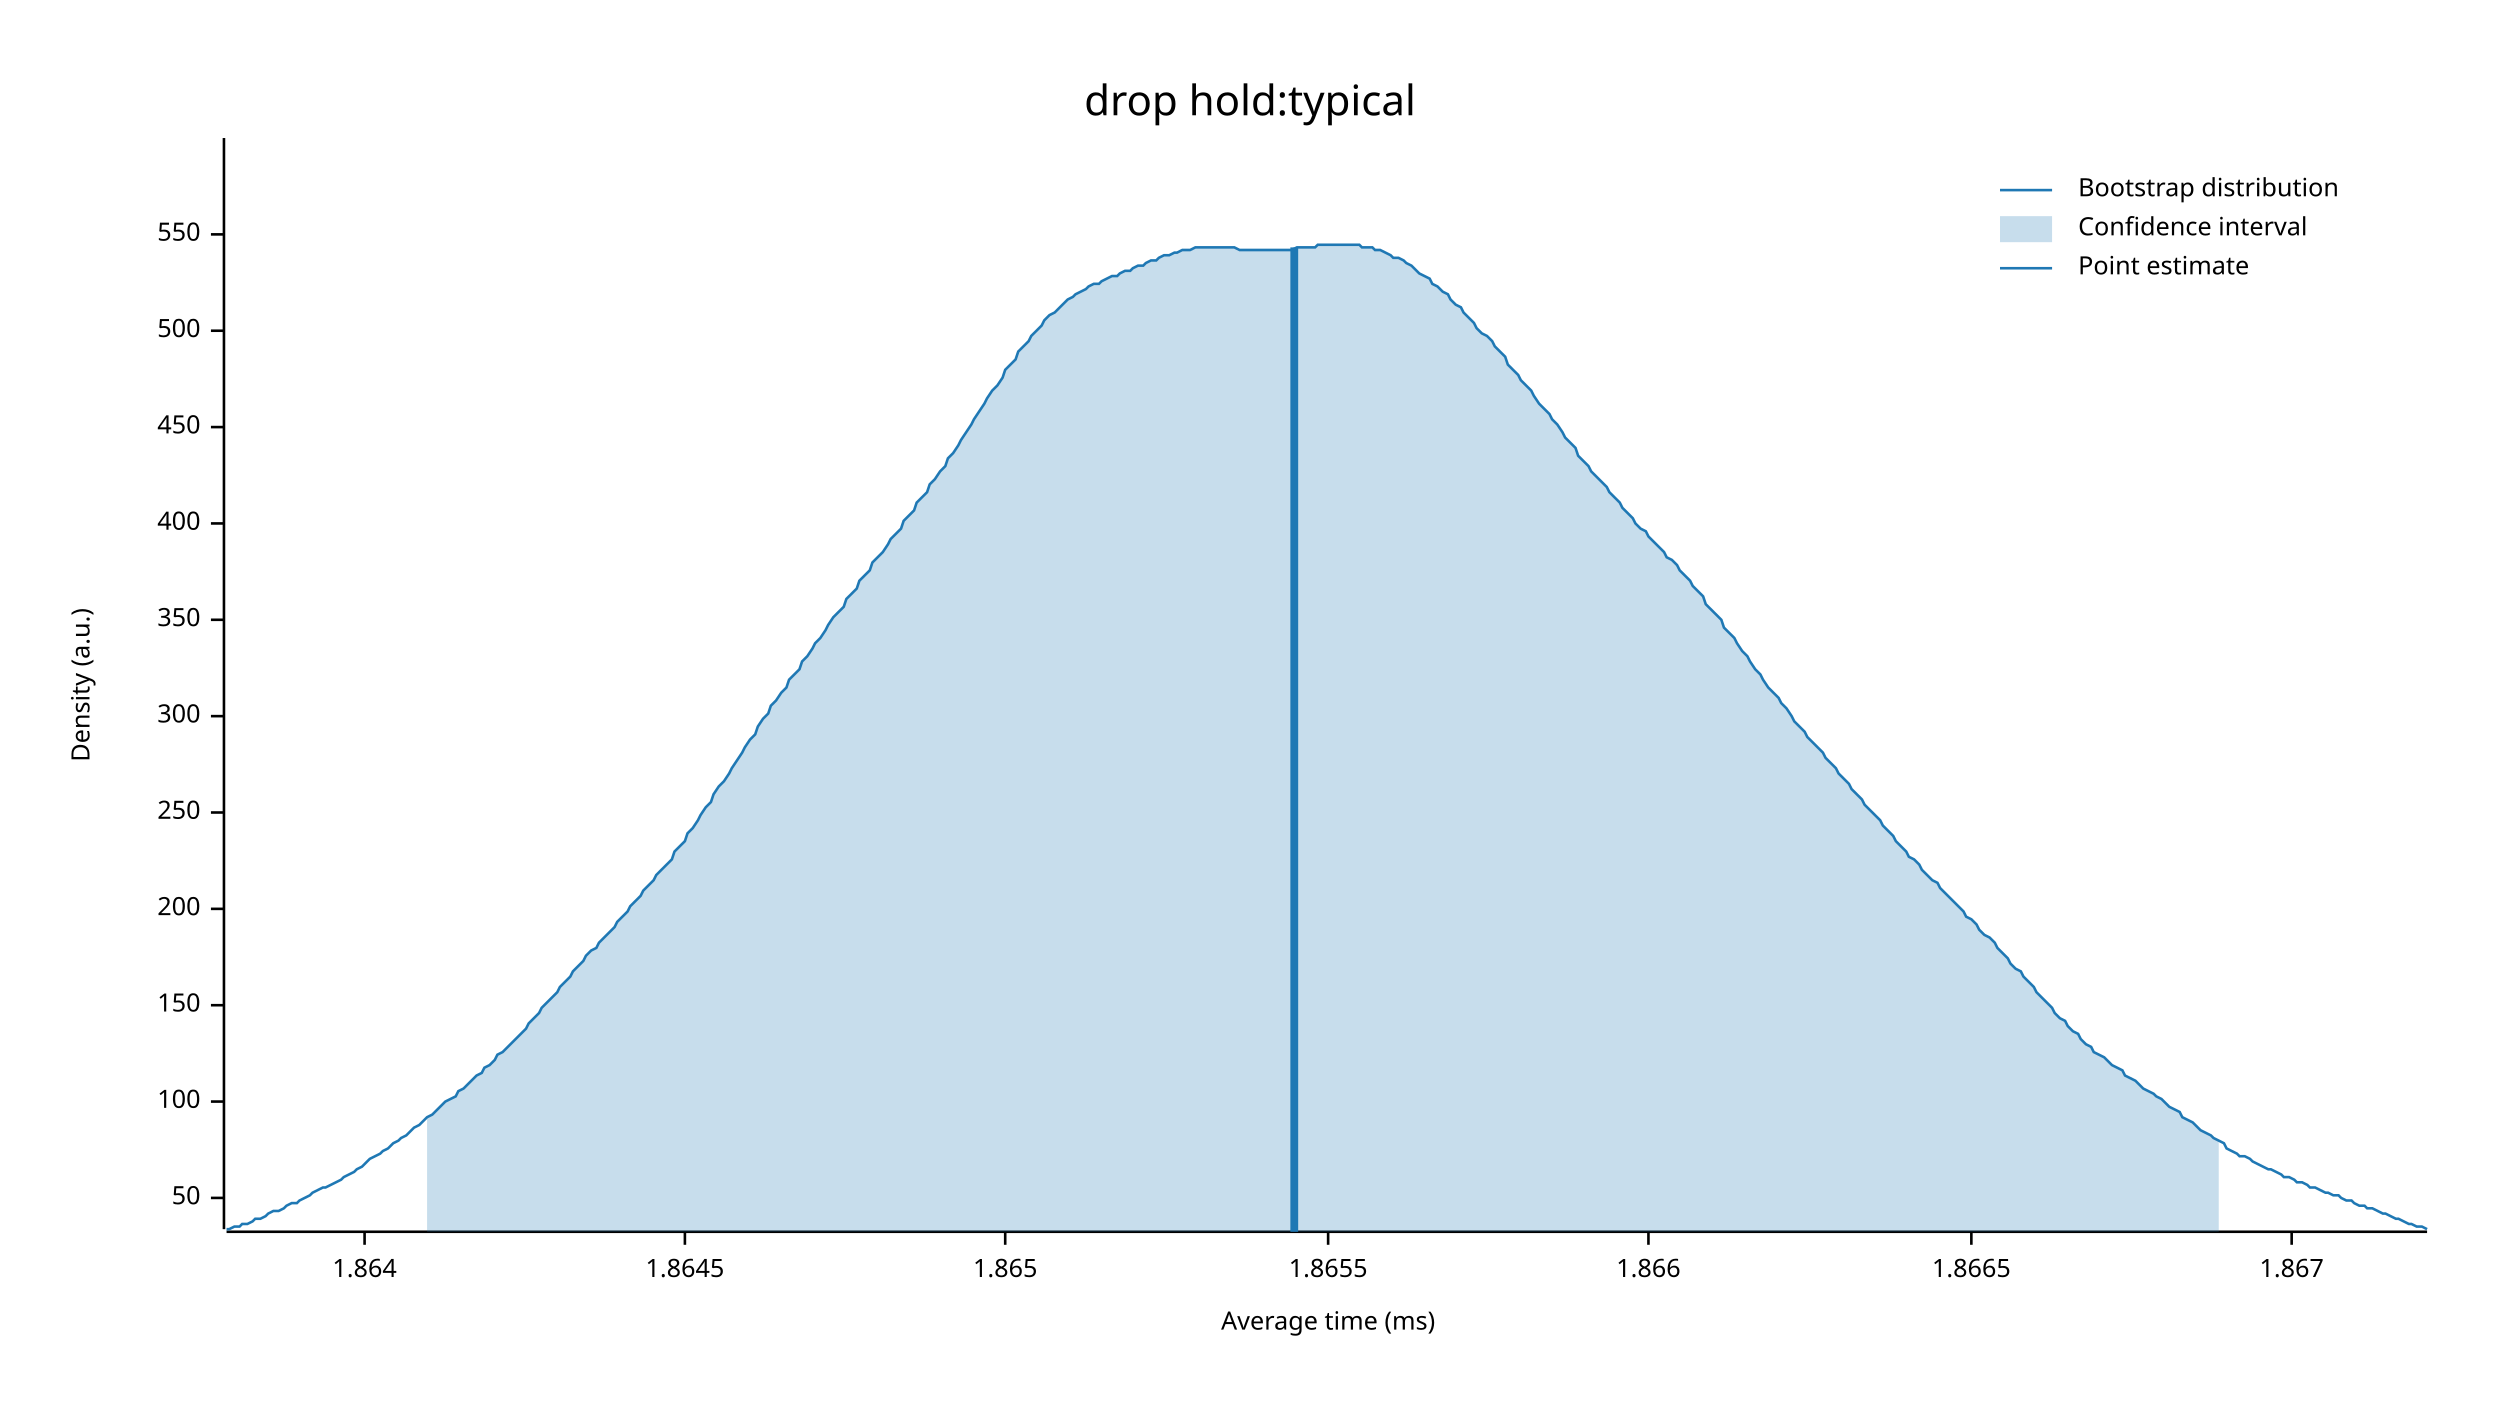
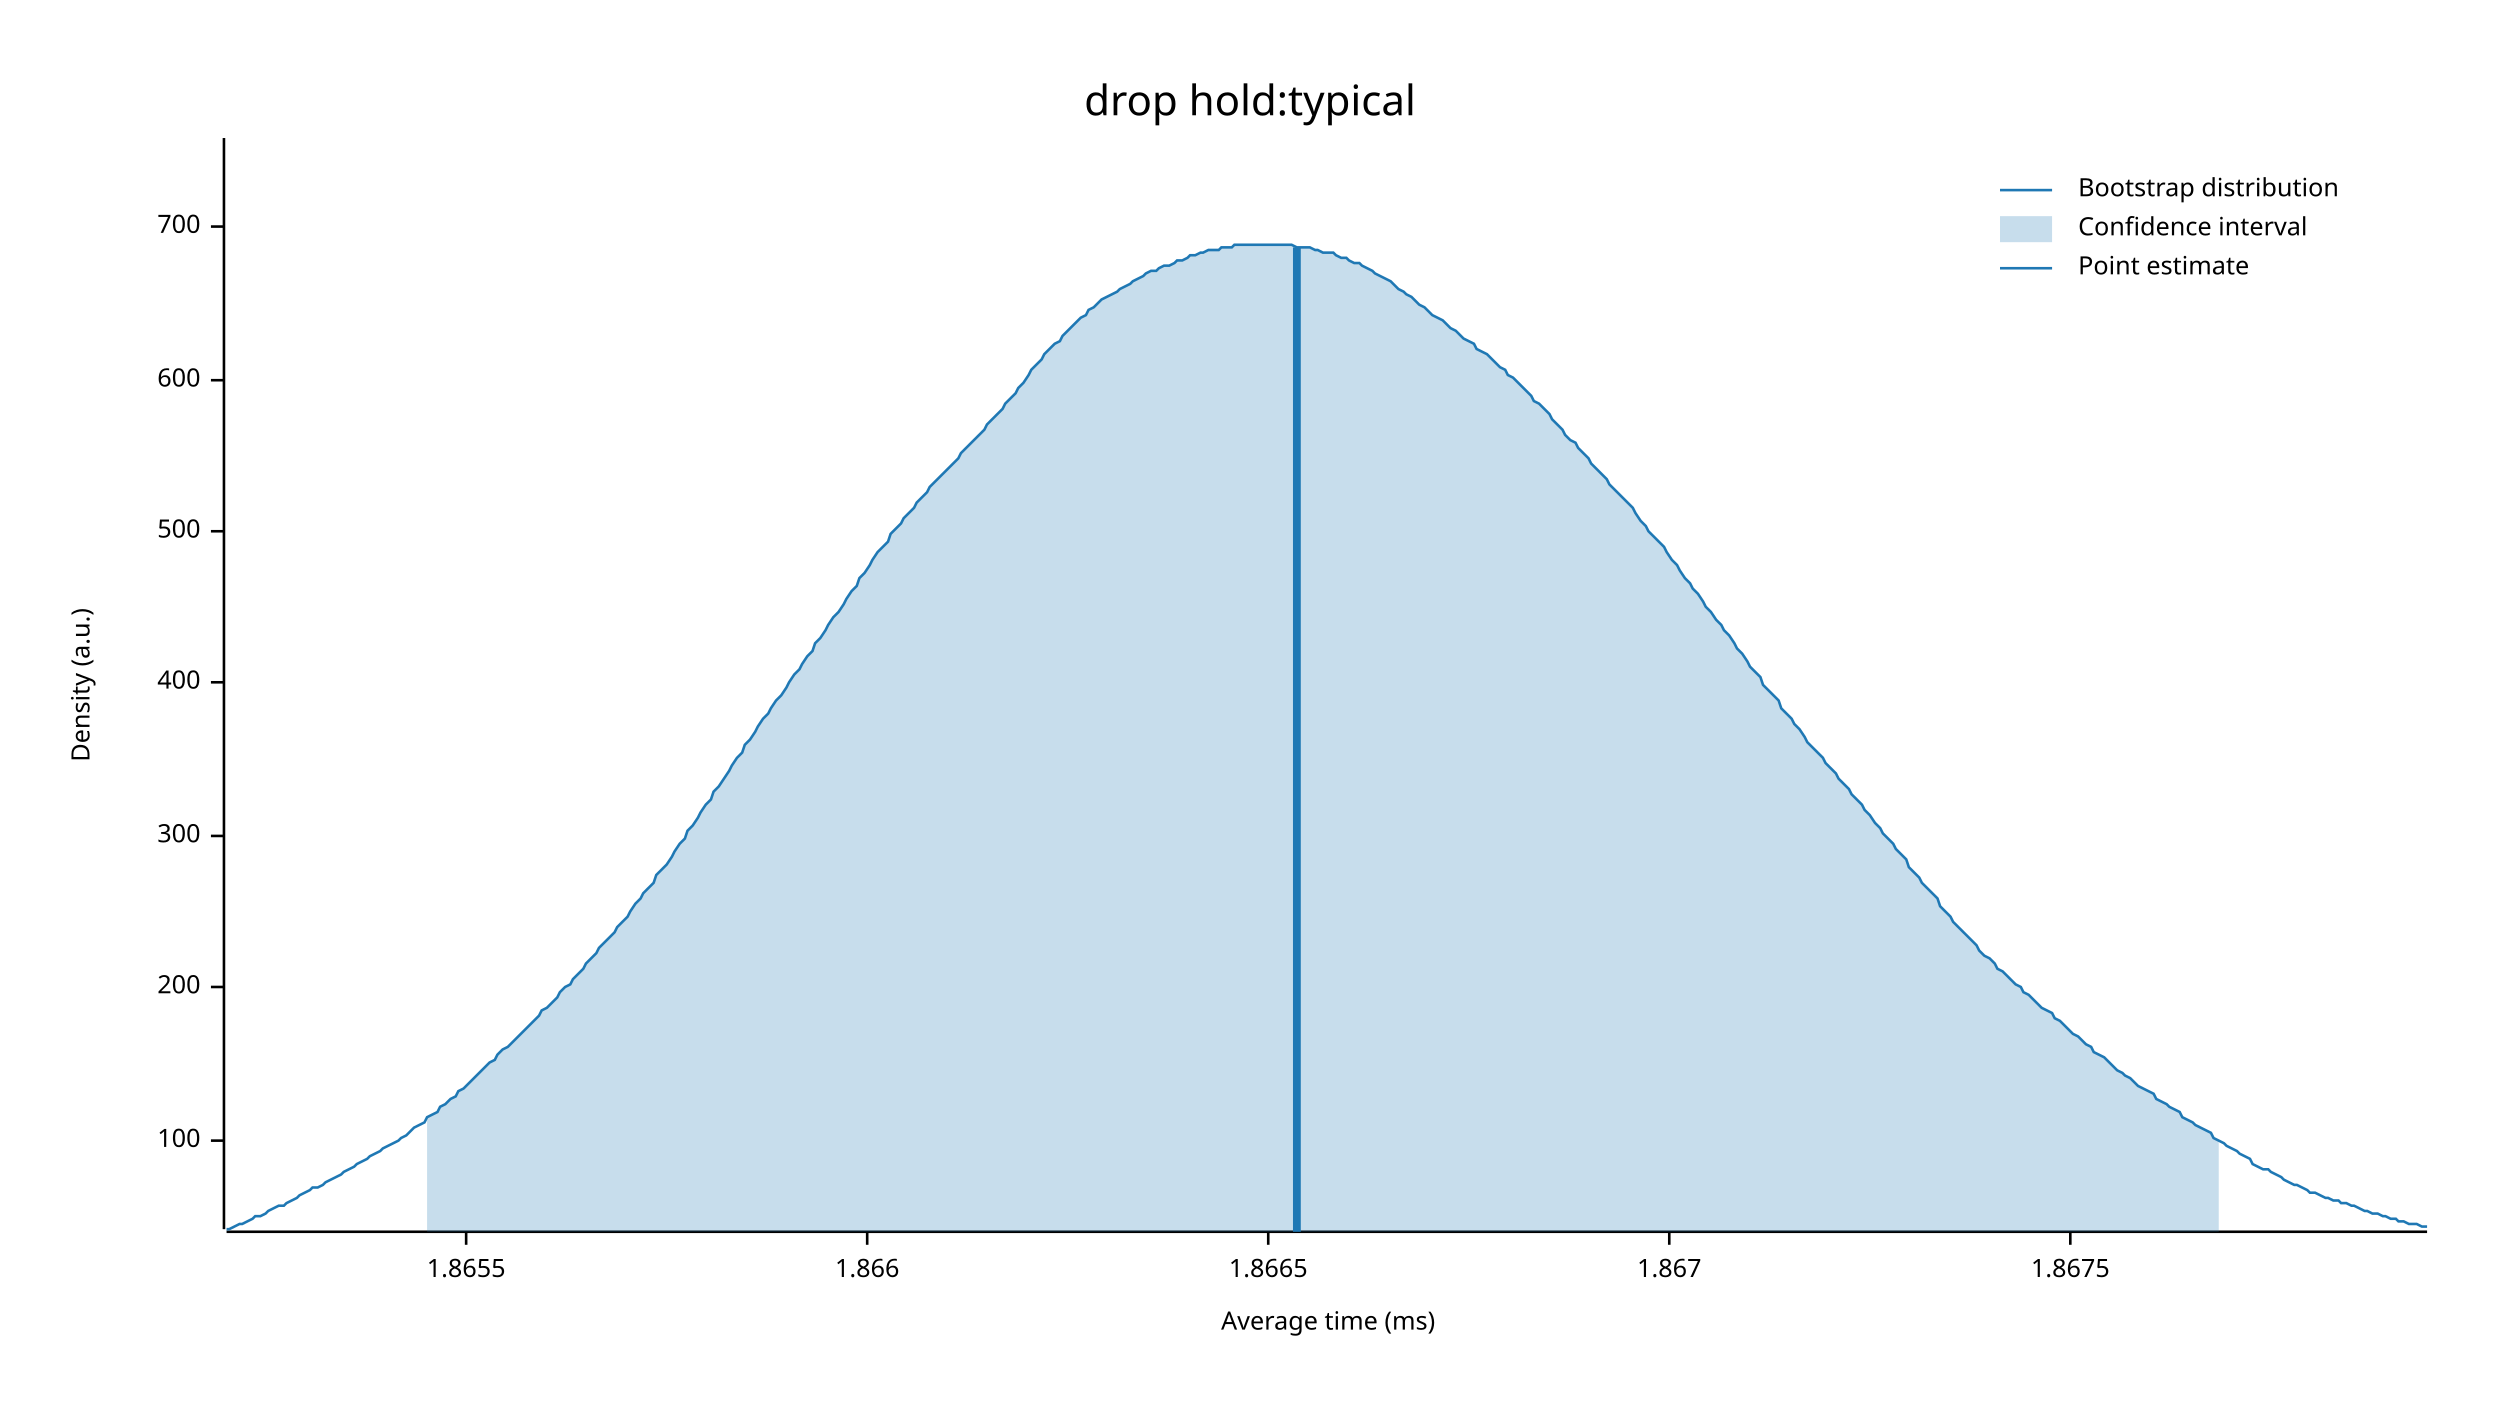
<svg xmlns="http://www.w3.org/2000/svg" width="960" height="540" viewBox="0 0 960 540">
  <text x="480" y="32" dy="0.76em" text-anchor="middle" font-family="sans-serif" font-size="16.129" opacity="1" fill="#000000">
drop hold:typical
</text>
  <text x="27" y="263" dy="0.76em" text-anchor="middle" font-family="sans-serif" font-size="9.677" opacity="1" fill="#000000" transform="rotate(270, 27, 263)">
Density (a.u.)
</text>
  <text x="510" y="513" dy="-0.5ex" text-anchor="middle" font-family="sans-serif" font-size="9.677" opacity="1" fill="#000000">
Average time (ms)
</text>
  <polyline fill="none" opacity="1" stroke="#000000" stroke-width="1" points="86,53 86,472 " />
-   <text x="77" y="460" dy="0.5ex" text-anchor="end" font-family="sans-serif" font-size="9.677" opacity="1" fill="#000000">
- 50
- </text>
-   <polyline fill="none" opacity="1" stroke="#000000" stroke-width="1" points="81,460 86,460 " />
-   <text x="77" y="423" dy="0.5ex" text-anchor="end" font-family="sans-serif" font-size="9.677" opacity="1" fill="#000000">
+   <text x="77" y="438" dy="0.5ex" text-anchor="end" font-family="sans-serif" font-size="9.677" opacity="1" fill="#000000">
100
</text>
-   <polyline fill="none" opacity="1" stroke="#000000" stroke-width="1" points="81,423 86,423 " />
-   <text x="77" y="386" dy="0.5ex" text-anchor="end" font-family="sans-serif" font-size="9.677" opacity="1" fill="#000000">
- 150
- </text>
-   <polyline fill="none" opacity="1" stroke="#000000" stroke-width="1" points="81,386 86,386 " />
-   <text x="77" y="349" dy="0.5ex" text-anchor="end" font-family="sans-serif" font-size="9.677" opacity="1" fill="#000000">
+   <polyline fill="none" opacity="1" stroke="#000000" stroke-width="1" points="81,438 86,438 " />
+   <text x="77" y="379" dy="0.5ex" text-anchor="end" font-family="sans-serif" font-size="9.677" opacity="1" fill="#000000">
200
</text>
-   <polyline fill="none" opacity="1" stroke="#000000" stroke-width="1" points="81,349 86,349 " />
-   <text x="77" y="312" dy="0.5ex" text-anchor="end" font-family="sans-serif" font-size="9.677" opacity="1" fill="#000000">
- 250
- </text>
-   <polyline fill="none" opacity="1" stroke="#000000" stroke-width="1" points="81,312 86,312 " />
-   <text x="77" y="275" dy="0.5ex" text-anchor="end" font-family="sans-serif" font-size="9.677" opacity="1" fill="#000000">
+   <polyline fill="none" opacity="1" stroke="#000000" stroke-width="1" points="81,379 86,379 " />
+   <text x="77" y="321" dy="0.5ex" text-anchor="end" font-family="sans-serif" font-size="9.677" opacity="1" fill="#000000">
300
</text>
-   <polyline fill="none" opacity="1" stroke="#000000" stroke-width="1" points="81,275 86,275 " />
-   <text x="77" y="238" dy="0.5ex" text-anchor="end" font-family="sans-serif" font-size="9.677" opacity="1" fill="#000000">
- 350
- </text>
-   <polyline fill="none" opacity="1" stroke="#000000" stroke-width="1" points="81,238 86,238 " />
-   <text x="77" y="201" dy="0.5ex" text-anchor="end" font-family="sans-serif" font-size="9.677" opacity="1" fill="#000000">
+   <polyline fill="none" opacity="1" stroke="#000000" stroke-width="1" points="81,321 86,321 " />
+   <text x="77" y="262" dy="0.5ex" text-anchor="end" font-family="sans-serif" font-size="9.677" opacity="1" fill="#000000">
400
</text>
-   <polyline fill="none" opacity="1" stroke="#000000" stroke-width="1" points="81,201 86,201 " />
-   <text x="77" y="164" dy="0.5ex" text-anchor="end" font-family="sans-serif" font-size="9.677" opacity="1" fill="#000000">
- 450
- </text>
-   <polyline fill="none" opacity="1" stroke="#000000" stroke-width="1" points="81,164 86,164 " />
-   <text x="77" y="127" dy="0.5ex" text-anchor="end" font-family="sans-serif" font-size="9.677" opacity="1" fill="#000000">
+   <polyline fill="none" opacity="1" stroke="#000000" stroke-width="1" points="81,262 86,262 " />
+   <text x="77" y="204" dy="0.5ex" text-anchor="end" font-family="sans-serif" font-size="9.677" opacity="1" fill="#000000">
500
</text>
-   <polyline fill="none" opacity="1" stroke="#000000" stroke-width="1" points="81,127 86,127 " />
-   <text x="77" y="90" dy="0.5ex" text-anchor="end" font-family="sans-serif" font-size="9.677" opacity="1" fill="#000000">
- 550
+   <polyline fill="none" opacity="1" stroke="#000000" stroke-width="1" points="81,204 86,204 " />
+   <text x="77" y="146" dy="0.5ex" text-anchor="end" font-family="sans-serif" font-size="9.677" opacity="1" fill="#000000">
+ 600
</text>
-   <polyline fill="none" opacity="1" stroke="#000000" stroke-width="1" points="81,90 86,90 " />
+   <polyline fill="none" opacity="1" stroke="#000000" stroke-width="1" points="81,146 86,146 " />
+   <text x="77" y="87" dy="0.5ex" text-anchor="end" font-family="sans-serif" font-size="9.677" opacity="1" fill="#000000">
+ 700
+ </text>
+   <polyline fill="none" opacity="1" stroke="#000000" stroke-width="1" points="81,87 86,87 " />
  <polyline fill="none" opacity="1" stroke="#000000" stroke-width="1" points="87,473 932,473 " />
-   <text x="140" y="483" dy="0.76em" text-anchor="middle" font-family="sans-serif" font-size="9.677" opacity="1" fill="#000000">
- 1.864
- </text>
-   <polyline fill="none" opacity="1" stroke="#000000" stroke-width="1" points="140,473 140,478 " />
-   <text x="263" y="483" dy="0.76em" text-anchor="middle" font-family="sans-serif" font-size="9.677" opacity="1" fill="#000000">
- 1.8645
- </text>
-   <polyline fill="none" opacity="1" stroke="#000000" stroke-width="1" points="263,473 263,478 " />
-   <text x="386" y="483" dy="0.76em" text-anchor="middle" font-family="sans-serif" font-size="9.677" opacity="1" fill="#000000">
- 1.865
- </text>
-   <polyline fill="none" opacity="1" stroke="#000000" stroke-width="1" points="386,473 386,478 " />
-   <text x="510" y="483" dy="0.76em" text-anchor="middle" font-family="sans-serif" font-size="9.677" opacity="1" fill="#000000">
+   <text x="179" y="483" dy="0.76em" text-anchor="middle" font-family="sans-serif" font-size="9.677" opacity="1" fill="#000000">
1.8655
</text>
-   <polyline fill="none" opacity="1" stroke="#000000" stroke-width="1" points="510,473 510,478 " />
-   <text x="633" y="483" dy="0.76em" text-anchor="middle" font-family="sans-serif" font-size="9.677" opacity="1" fill="#000000">
+   <polyline fill="none" opacity="1" stroke="#000000" stroke-width="1" points="179,473 179,478 " />
+   <text x="333" y="483" dy="0.76em" text-anchor="middle" font-family="sans-serif" font-size="9.677" opacity="1" fill="#000000">
1.866
</text>
-   <polyline fill="none" opacity="1" stroke="#000000" stroke-width="1" points="633,473 633,478 " />
-   <text x="757" y="483" dy="0.76em" text-anchor="middle" font-family="sans-serif" font-size="9.677" opacity="1" fill="#000000">
+   <polyline fill="none" opacity="1" stroke="#000000" stroke-width="1" points="333,473 333,478 " />
+   <text x="487" y="483" dy="0.76em" text-anchor="middle" font-family="sans-serif" font-size="9.677" opacity="1" fill="#000000">
1.8665
</text>
-   <polyline fill="none" opacity="1" stroke="#000000" stroke-width="1" points="757,473 757,478 " />
-   <text x="880" y="483" dy="0.76em" text-anchor="middle" font-family="sans-serif" font-size="9.677" opacity="1" fill="#000000">
+   <polyline fill="none" opacity="1" stroke="#000000" stroke-width="1" points="487,473 487,478 " />
+   <text x="641" y="483" dy="0.76em" text-anchor="middle" font-family="sans-serif" font-size="9.677" opacity="1" fill="#000000">
1.867
</text>
-   <polyline fill="none" opacity="1" stroke="#000000" stroke-width="1" points="880,473 880,478 " />
-   <polyline fill="none" opacity="1" stroke="#1F78B4" stroke-width="1" points="87,472 88,472 90,471 92,471 93,470 95,470 97,469 98,468 100,468 102,467 103,466 105,465 107,465 109,464 110,463 112,462 114,462 115,461 117,460 119,459 120,458 122,457 124,456 125,456 127,455 129,454 131,453 132,452 134,451 136,450 137,449 139,448 141,446 142,445 144,444 146,443 147,442 149,441 151,439 153,438 154,437 156,436 158,434 159,433 161,432 163,430 164,429 166,428 168,426 169,425 171,423 173,422 175,421 176,419 178,418 180,416 181,415 183,413 185,412 186,410 188,409 190,407 191,405 193,404 195,402 197,400 198,399 200,397 202,395 203,393 205,391 207,389 208,387 210,385 212,383 214,381 215,379 217,377 219,375 220,373 222,371 224,369 225,367 227,365 229,364 230,362 232,360 234,358 236,356 237,354 239,352 241,350 242,348 244,346 246,344 247,342 249,340 251,338 252,336 254,334 256,332 258,330 259,327 261,325 263,323 264,320 266,318 268,315 269,313 271,310 273,308 274,305 276,302 278,300 280,297 281,295 283,292 285,289 286,287 288,284 290,282 291,279 293,276 295,274 296,271 298,269 300,266 302,264 303,261 305,259 307,257 308,254 310,252 312,249 313,247 315,245 317,242 318,240 320,237 322,235 324,233 325,230 327,228 329,226 330,223 332,221 334,219 335,216 337,214 339,212 341,209 342,207 344,205 346,203 347,200 349,198 351,196 352,193 354,191 356,189 357,186 359,184 361,181 363,179 364,176 366,174 368,171 369,169 371,166 373,163 374,161 376,158 378,155 379,153 381,150 383,148 385,145 386,142 388,140 390,138 391,135 393,133 395,131 396,129 398,127 400,125 401,123 403,121 405,120 407,118 408,117 410,115 412,114 413,113 415,112 417,111 418,110 420,109 422,109 423,108 425,107 427,106 429,106 430,105 432,104 434,104 435,103 437,102 439,102 440,101 442,100 444,100 445,99 447,98 449,98 451,97 452,97 454,96 456,96 457,96 459,95 461,95 462,95 464,95 466,95 468,95 469,95 471,95 473,95 474,95 476,96 478,96 479,96 481,96 483,96 484,96 486,96 488,96 490,96 491,96 493,96 495,96 496,96 498,95 500,95 501,95 503,95 505,95 506,94 508,94 510,94 512,94 513,94 515,94 517,94 518,94 520,94 522,94 523,95 525,95 527,95 528,96 530,96 532,97 534,98 535,99 537,99 539,100 540,101 542,102 544,104 545,105 547,106 549,107 550,109 552,110 554,112 556,113 557,115 559,117 561,118 562,120 564,122 566,124 567,126 569,128 571,129 573,131 574,133 576,135 578,137 579,140 581,142 583,144 584,146 586,148 588,150 589,152 591,155 593,157 595,159 596,161 598,163 600,166 601,168 603,170 605,172 606,175 608,177 610,179 611,181 613,183 615,185 617,187 618,189 620,191 622,193 623,195 625,197 627,199 628,201 630,203 632,204 633,206 635,208 637,210 639,212 640,214 642,215 644,217 645,219 647,221 649,223 650,225 652,227 654,229 655,232 657,234 659,236 661,238 662,241 664,243 666,245 667,247 669,250 671,252 672,254 674,257 676,259 677,261 679,264 681,266 683,268 684,270 686,272 688,275 689,277 691,279 693,281 694,283 696,285 698,287 700,289 701,291 703,293 705,295 706,297 708,299 710,301 711,303 713,305 715,307 716,309 718,311 720,313 722,315 723,317 725,319 727,321 728,323 730,325 732,327 733,329 735,330 737,332 738,334 740,336 742,338 744,339 745,341 747,343 749,345 750,346 752,348 754,350 755,352 757,353 759,355 760,357 762,359 764,360 766,362 767,364 769,366 771,368 772,370 774,372 776,373 777,375 779,377 781,379 782,381 784,383 786,385 788,387 789,389 791,391 793,392 794,394 796,396 798,397 799,399 801,401 803,402 804,404 806,405 808,406 810,408 811,409 813,410 815,411 816,413 818,414 820,415 821,416 823,418 825,419 827,420 828,421 830,422 832,424 833,425 835,426 837,427 838,429 840,430 842,431 843,432 845,434 847,435 849,436 850,437 852,438 854,439 855,441 857,442 859,443 860,444 862,444 864,445 865,446 867,447 869,448 871,449 872,449 874,450 876,451 877,452 879,452 881,453 882,454 884,454 886,455 887,456 889,456 891,457 893,458 894,458 896,459 898,459 899,460 901,461 903,461 904,462 906,463 908,463 909,464 911,464 913,465 915,466 916,466 918,467 920,468 921,468 923,469 925,470 926,470 928,471 930,471 932,472 " />
-   <polygon opacity="0.25" fill="#1F78B4" points="164,429 166,428 168,426 169,425 171,423 173,422 175,421 176,419 178,418 180,416 181,415 183,413 185,412 186,410 188,409 190,407 191,405 193,404 195,402 197,400 198,399 200,397 202,395 203,393 205,391 207,389 208,387 210,385 212,383 214,381 215,379 217,377 219,375 220,373 222,371 224,369 225,367 227,365 229,364 230,362 232,360 234,358 236,356 237,354 239,352 241,350 242,348 244,346 246,344 247,342 249,340 251,338 252,336 254,334 256,332 258,330 259,327 261,325 263,323 264,320 266,318 268,315 269,313 271,310 273,308 274,305 276,302 278,300 280,297 281,295 283,292 285,289 286,287 288,284 290,282 291,279 293,276 295,274 296,271 298,269 300,266 302,264 303,261 305,259 307,257 308,254 310,252 312,249 313,247 315,245 317,242 318,240 320,237 322,235 324,233 325,230 327,228 329,226 330,223 332,221 334,219 335,216 337,214 339,212 341,209 342,207 344,205 346,203 347,200 349,198 351,196 352,193 354,191 356,189 357,186 359,184 361,181 363,179 364,176 366,174 368,171 369,169 371,166 373,163 374,161 376,158 378,155 379,153 381,150 383,148 385,145 386,142 388,140 390,138 391,135 393,133 395,131 396,129 398,127 400,125 401,123 403,121 405,120 407,118 408,117 410,115 412,114 413,113 415,112 417,111 418,110 420,109 422,109 423,108 425,107 427,106 429,106 430,105 432,104 434,104 435,103 437,102 439,102 440,101 442,100 444,100 445,99 447,98 449,98 451,97 452,97 454,96 456,96 457,96 459,95 461,95 462,95 464,95 466,95 468,95 469,95 471,95 473,95 474,95 476,96 478,96 479,96 481,96 483,96 484,96 486,96 488,96 490,96 491,96 493,96 495,96 496,96 498,95 500,95 501,95 503,95 505,95 506,94 508,94 510,94 512,94 513,94 515,94 517,94 518,94 520,94 522,94 523,95 525,95 527,95 528,96 530,96 532,97 534,98 535,99 537,99 539,100 540,101 542,102 544,104 545,105 547,106 549,107 550,109 552,110 554,112 556,113 557,115 559,117 561,118 562,120 564,122 566,124 567,126 569,128 571,129 573,131 574,133 576,135 578,137 579,140 581,142 583,144 584,146 586,148 588,150 589,152 591,155 593,157 595,159 596,161 598,163 600,166 601,168 603,170 605,172 606,175 608,177 610,179 611,181 613,183 615,185 617,187 618,189 620,191 622,193 623,195 625,197 627,199 628,201 630,203 632,204 633,206 635,208 637,210 639,212 640,214 642,215 644,217 645,219 647,221 649,223 650,225 652,227 654,229 655,232 657,234 659,236 661,238 662,241 664,243 666,245 667,247 669,250 671,252 672,254 674,257 676,259 677,261 679,264 681,266 683,268 684,270 686,272 688,275 689,277 691,279 693,281 694,283 696,285 698,287 700,289 701,291 703,293 705,295 706,297 708,299 710,301 711,303 713,305 715,307 716,309 718,311 720,313 722,315 723,317 725,319 727,321 728,323 730,325 732,327 733,329 735,330 737,332 738,334 740,336 742,338 744,339 745,341 747,343 749,345 750,346 752,348 754,350 755,352 757,353 759,355 760,357 762,359 764,360 766,362 767,364 769,366 771,368 772,370 774,372 776,373 777,375 779,377 781,379 782,381 784,383 786,385 788,387 789,389 791,391 793,392 794,394 796,396 798,397 799,399 801,401 803,402 804,404 806,405 808,406 810,408 811,409 813,410 815,411 816,413 818,414 820,415 821,416 823,418 825,419 827,420 828,421 830,422 832,424 833,425 835,426 837,427 838,429 840,430 842,431 843,432 845,434 847,435 849,436 850,437 852,438 852,473 164,473 " />
-   <polyline fill="none" opacity="1" stroke="#1F78B4" stroke-width="3" points="497,473 497,95 " />
+   <polyline fill="none" opacity="1" stroke="#000000" stroke-width="1" points="641,473 641,478 " />
+   <text x="795" y="483" dy="0.76em" text-anchor="middle" font-family="sans-serif" font-size="9.677" opacity="1" fill="#000000">
+ 1.8675
+ </text>
+   <polyline fill="none" opacity="1" stroke="#000000" stroke-width="1" points="795,473 795,478 " />
+   <polyline fill="none" opacity="1" stroke="#1F78B4" stroke-width="1" points="87,472 88,472 90,471 92,470 93,470 95,469 97,468 98,467 100,467 102,466 103,465 105,464 107,463 109,463 110,462 112,461 114,460 115,459 117,458 119,457 120,456 122,456 124,455 125,454 127,453 129,452 131,451 132,450 134,449 136,448 137,447 139,446 141,445 142,444 144,443 146,442 147,441 149,440 151,439 153,438 154,437 156,436 158,434 159,433 161,432 163,431 164,429 166,428 168,427 169,425 171,424 173,422 175,421 176,419 178,418 180,416 181,415 183,413 185,411 186,410 188,408 190,407 191,405 193,403 195,402 197,400 198,399 200,397 202,395 203,394 205,392 207,390 208,388 210,387 212,385 214,383 215,381 217,379 219,378 220,376 222,374 224,372 225,370 227,368 229,366 230,364 232,362 234,360 236,358 237,356 239,354 241,352 242,350 244,347 246,345 247,343 249,341 251,339 252,336 254,334 256,332 258,329 259,327 261,324 263,322 264,319 266,317 268,314 269,312 271,309 273,307 274,304 276,302 278,299 280,296 281,294 283,291 285,289 286,286 288,284 290,281 291,279 293,276 295,274 296,272 298,269 300,267 302,264 303,262 305,259 307,257 308,255 310,252 312,250 313,247 315,245 317,242 318,240 320,237 322,235 324,232 325,230 327,227 329,225 330,222 332,220 334,217 335,215 337,212 339,210 341,208 342,205 344,203 346,201 347,199 349,197 351,195 352,193 354,191 356,189 357,187 359,185 361,183 363,181 364,180 366,178 368,176 369,174 371,172 373,170 374,169 376,167 378,165 379,163 381,161 383,159 385,157 386,155 388,153 390,151 391,149 393,147 395,144 396,142 398,140 400,138 401,136 403,134 405,132 407,131 408,129 410,127 412,125 413,124 415,122 417,121 418,119 420,118 422,116 423,115 425,114 427,113 429,112 430,111 432,110 434,109 435,108 437,107 439,106 440,105 442,104 444,104 445,103 447,102 449,102 451,101 452,100 454,100 456,99 457,98 459,98 461,97 462,97 464,96 466,96 468,96 469,95 471,95 473,95 474,94 476,94 478,94 479,94 481,94 483,94 484,94 486,94 488,94 490,94 491,94 493,94 495,94 496,94 498,95 500,95 501,95 503,95 505,96 506,96 508,97 510,97 512,97 513,98 515,99 517,99 518,100 520,101 522,101 523,102 525,103 527,104 528,105 530,106 532,107 534,108 535,109 537,111 539,112 540,113 542,114 544,116 545,117 547,118 549,120 550,121 552,122 554,123 556,125 557,126 559,127 561,129 562,130 564,131 566,132 567,134 569,135 571,136 573,138 574,139 576,141 578,142 579,144 581,145 583,147 584,148 586,150 588,152 589,154 591,155 593,157 595,159 596,161 598,163 600,165 601,167 603,169 605,170 606,172 608,174 610,176 611,178 613,180 615,182 617,184 618,186 620,188 622,190 623,191 625,193 627,195 628,197 630,200 632,202 633,204 635,206 637,208 639,210 640,212 642,215 644,217 645,219 647,222 649,224 650,226 652,228 654,231 655,233 657,235 659,238 661,240 662,242 664,244 666,247 667,249 669,251 671,254 672,256 674,258 676,260 677,263 679,265 681,267 683,269 684,272 686,274 688,276 689,278 691,280 693,283 694,285 696,287 698,289 700,291 701,293 703,295 705,297 706,299 708,301 710,303 711,305 713,307 715,309 716,311 718,313 720,316 722,318 723,320 725,322 727,324 728,326 730,328 732,330 733,333 735,335 737,337 738,339 740,341 742,343 744,345 745,348 747,350 749,352 750,354 752,356 754,358 755,359 757,361 759,363 760,365 762,367 764,368 766,370 767,372 769,373 771,375 772,376 774,378 776,379 777,381 779,382 781,384 782,385 784,387 786,388 788,389 789,391 791,392 793,394 794,395 796,397 798,398 799,399 801,401 803,402 804,404 806,405 808,406 810,408 811,409 813,411 815,412 816,413 818,414 820,416 821,417 823,418 825,419 827,420 828,422 830,423 832,424 833,425 835,426 837,427 838,429 840,430 842,431 843,432 845,433 847,434 849,435 850,437 852,438 854,439 855,440 857,441 859,442 860,443 862,444 864,445 865,447 867,448 869,449 871,449 872,450 874,451 876,452 877,453 879,454 881,455 882,455 884,456 886,457 887,458 889,458 891,459 893,460 894,460 896,461 898,461 899,462 901,462 903,463 904,463 906,464 908,465 909,465 911,466 913,466 915,467 916,467 918,468 920,468 921,469 923,469 925,470 926,470 928,470 930,471 932,471 " />
+   <polygon opacity="0.25" fill="#1F78B4" points="164,429 166,428 168,427 169,425 171,424 173,422 175,421 176,419 178,418 180,416 181,415 183,413 185,411 186,410 188,408 190,407 191,405 193,403 195,402 197,400 198,399 200,397 202,395 203,394 205,392 207,390 208,388 210,387 212,385 214,383 215,381 217,379 219,378 220,376 222,374 224,372 225,370 227,368 229,366 230,364 232,362 234,360 236,358 237,356 239,354 241,352 242,350 244,347 246,345 247,343 249,341 251,339 252,336 254,334 256,332 258,329 259,327 261,324 263,322 264,319 266,317 268,314 269,312 271,309 273,307 274,304 276,302 278,299 280,296 281,294 283,291 285,289 286,286 288,284 290,281 291,279 293,276 295,274 296,272 298,269 300,267 302,264 303,262 305,259 307,257 308,255 310,252 312,250 313,247 315,245 317,242 318,240 320,237 322,235 324,232 325,230 327,227 329,225 330,222 332,220 334,217 335,215 337,212 339,210 341,208 342,205 344,203 346,201 347,199 349,197 351,195 352,193 354,191 356,189 357,187 359,185 361,183 363,181 364,180 366,178 368,176 369,174 371,172 373,170 374,169 376,167 378,165 379,163 381,161 383,159 385,157 386,155 388,153 390,151 391,149 393,147 395,144 396,142 398,140 400,138 401,136 403,134 405,132 407,131 408,129 410,127 412,125 413,124 415,122 417,121 418,119 420,118 422,116 423,115 425,114 427,113 429,112 430,111 432,110 434,109 435,108 437,107 439,106 440,105 442,104 444,104 445,103 447,102 449,102 451,101 452,100 454,100 456,99 457,98 459,98 461,97 462,97 464,96 466,96 468,96 469,95 471,95 473,95 474,94 476,94 478,94 479,94 481,94 483,94 484,94 486,94 488,94 490,94 491,94 493,94 495,94 496,94 498,95 500,95 501,95 503,95 505,96 506,96 508,97 510,97 512,97 513,98 515,99 517,99 518,100 520,101 522,101 523,102 525,103 527,104 528,105 530,106 532,107 534,108 535,109 537,111 539,112 540,113 542,114 544,116 545,117 547,118 549,120 550,121 552,122 554,123 556,125 557,126 559,127 561,129 562,130 564,131 566,132 567,134 569,135 571,136 573,138 574,139 576,141 578,142 579,144 581,145 583,147 584,148 586,150 588,152 589,154 591,155 593,157 595,159 596,161 598,163 600,165 601,167 603,169 605,170 606,172 608,174 610,176 611,178 613,180 615,182 617,184 618,186 620,188 622,190 623,191 625,193 627,195 628,197 630,200 632,202 633,204 635,206 637,208 639,210 640,212 642,215 644,217 645,219 647,222 649,224 650,226 652,228 654,231 655,233 657,235 659,238 661,240 662,242 664,244 666,247 667,249 669,251 671,254 672,256 674,258 676,260 677,263 679,265 681,267 683,269 684,272 686,274 688,276 689,278 691,280 693,283 694,285 696,287 698,289 700,291 701,293 703,295 705,297 706,299 708,301 710,303 711,305 713,307 715,309 716,311 718,313 720,316 722,318 723,320 725,322 727,324 728,326 730,328 732,330 733,333 735,335 737,337 738,339 740,341 742,343 744,345 745,348 747,350 749,352 750,354 752,356 754,358 755,359 757,361 759,363 760,365 762,367 764,368 766,370 767,372 769,373 771,375 772,376 774,378 776,379 777,381 779,382 781,384 782,385 784,387 786,388 788,389 789,391 791,392 793,394 794,395 796,397 798,398 799,399 801,401 803,402 804,404 806,405 808,406 810,408 811,409 813,411 815,412 816,413 818,414 820,416 821,417 823,418 825,419 827,420 828,422 830,423 832,424 833,425 835,426 837,427 838,429 840,430 842,431 843,432 845,433 847,434 849,435 850,437 852,438 852,473 164,473 " />
+   <polyline fill="none" opacity="1" stroke="#1F78B4" stroke-width="3" points="498,473 498,95 " />
  <text x="798" y="68" dy="0.76em" text-anchor="start" font-family="sans-serif" font-size="9.677" opacity="1" fill="#000000">
Bootstrap distribution
</text>
  <text x="798" y="83" dy="0.76em" text-anchor="start" font-family="sans-serif" font-size="9.677" opacity="1" fill="#000000">
Confidence interval
</text>
  <text x="798" y="98" dy="0.76em" text-anchor="start" font-family="sans-serif" font-size="9.677" opacity="1" fill="#000000">
Point estimate
</text>
  <polyline fill="none" opacity="1" stroke="#1F78B4" stroke-width="1" points="768,73 788,73 " />
  <rect x="768" y="83" width="20" height="10" opacity="0.25" fill="#1F78B4" stroke="none" />
  <polyline fill="none" opacity="1" stroke="#1F78B4" stroke-width="1" points="768,103 788,103 " />
</svg>
